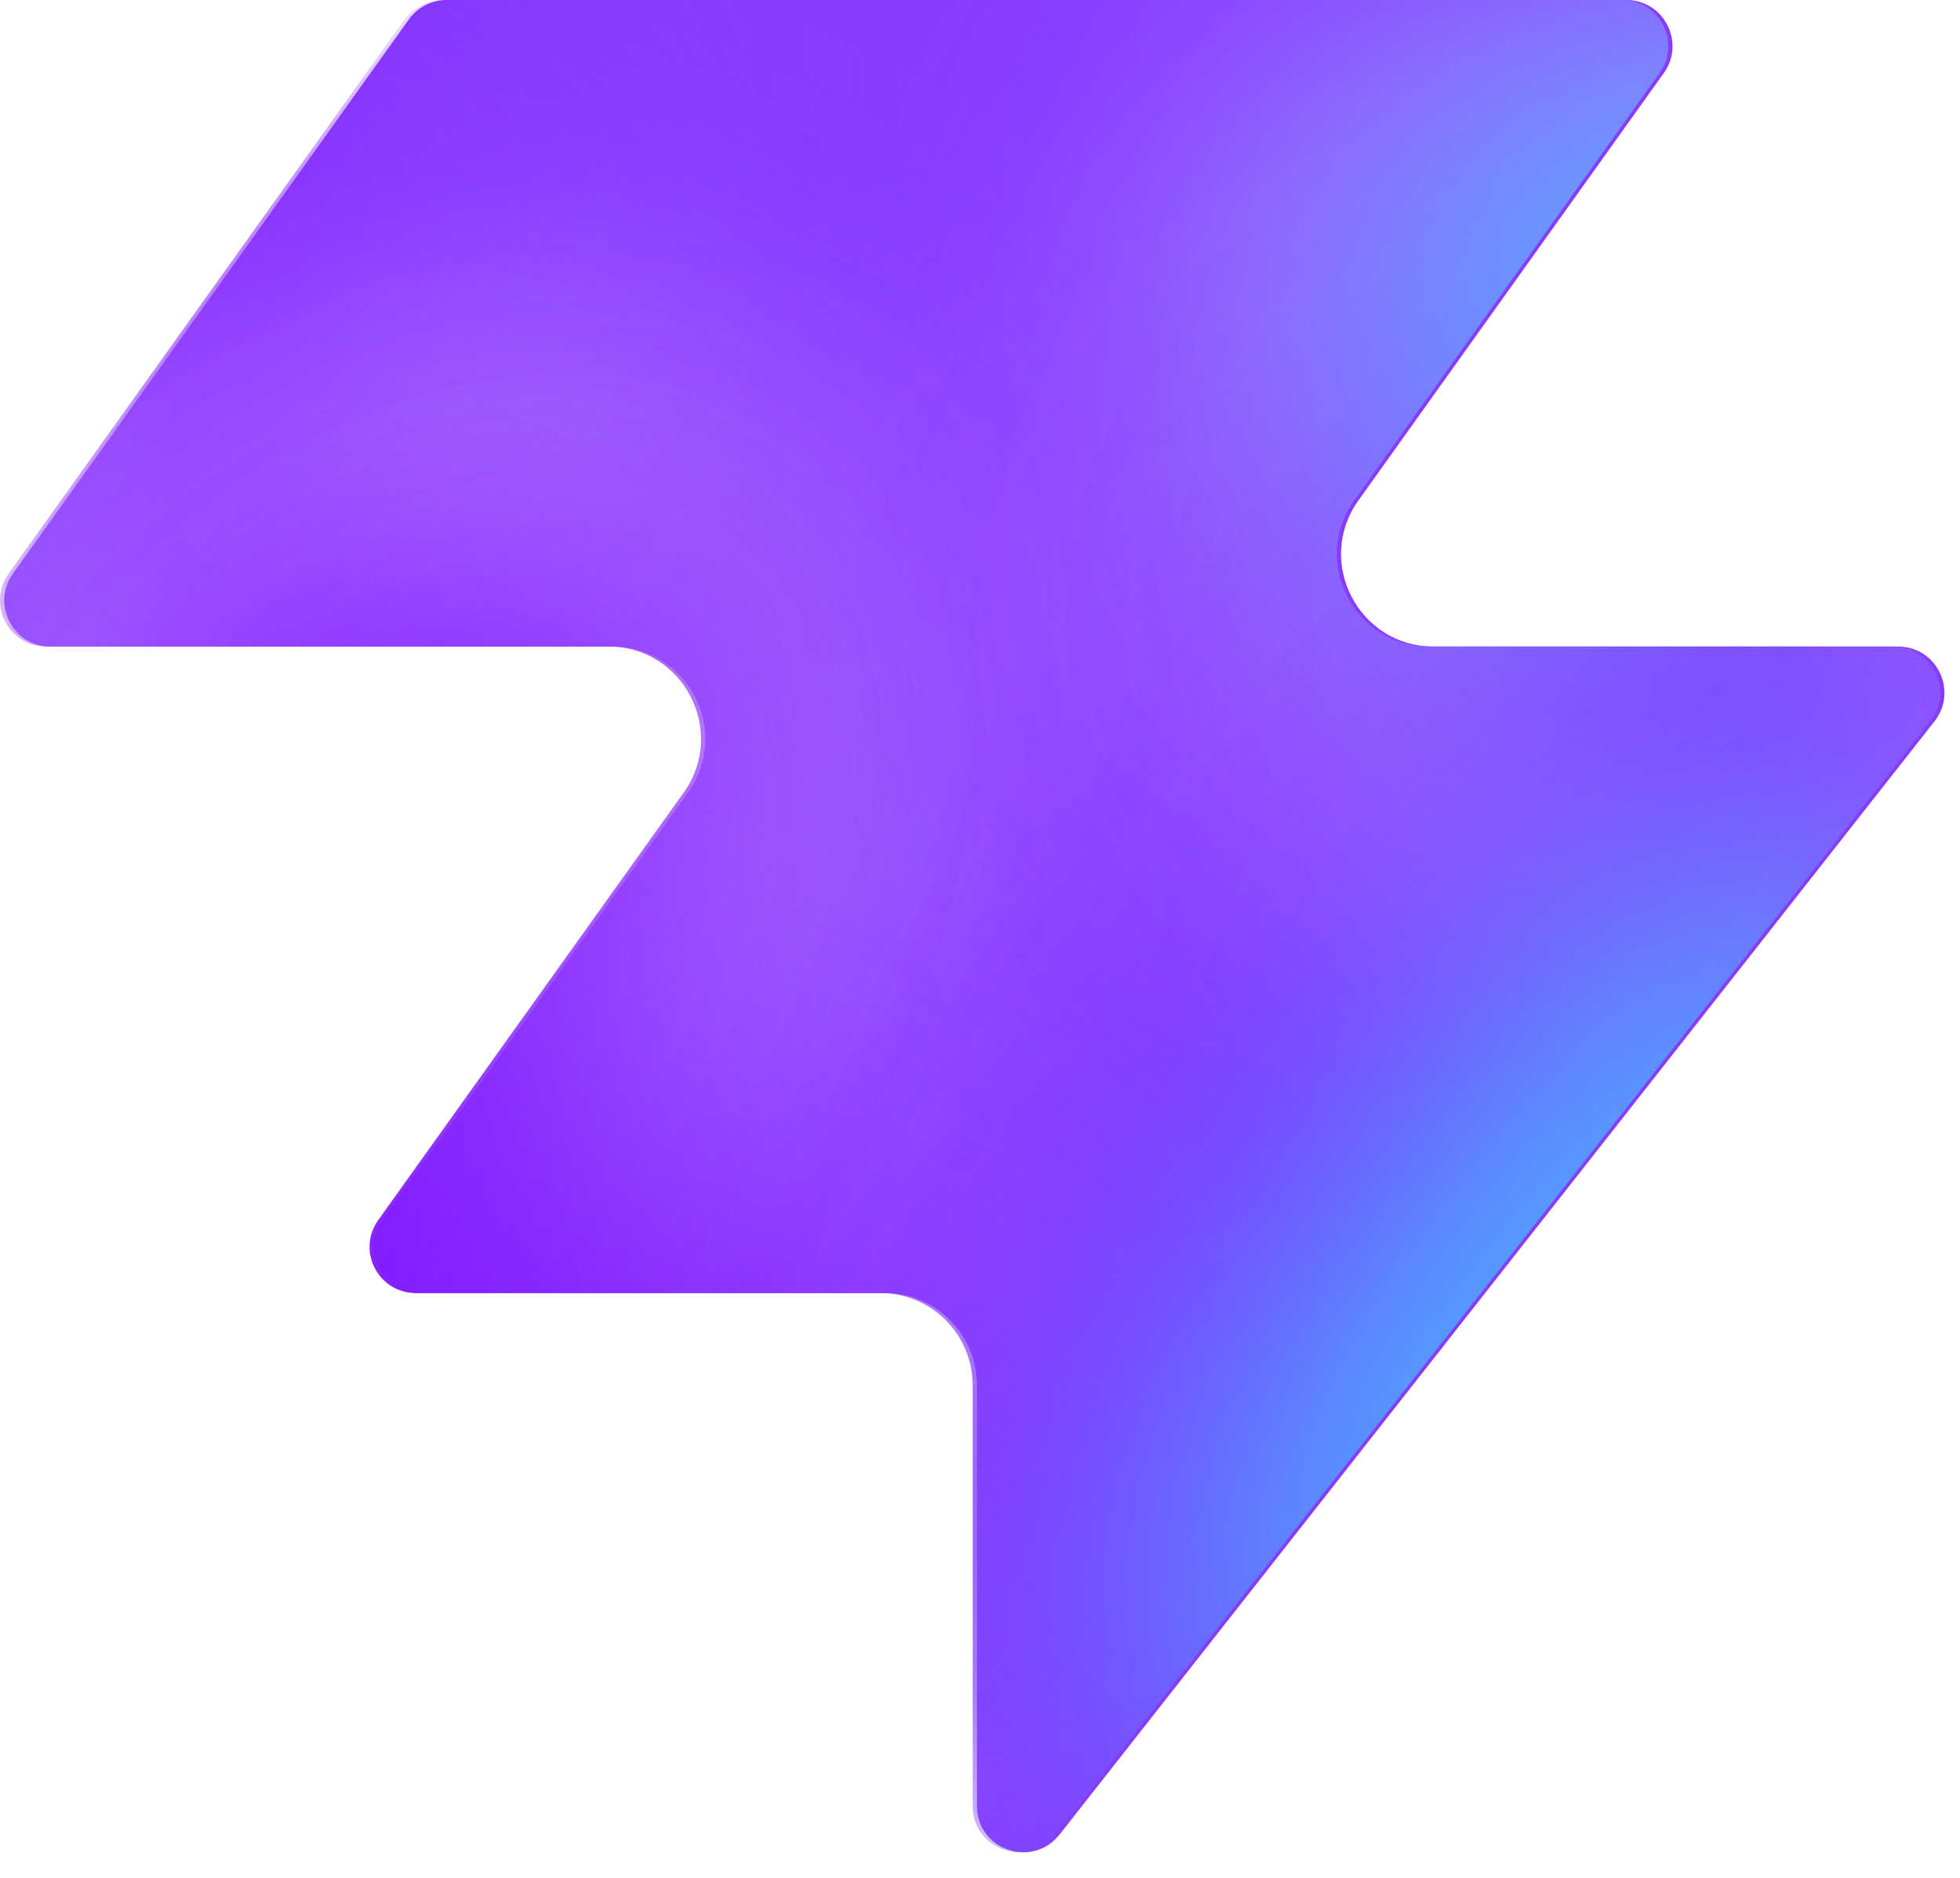
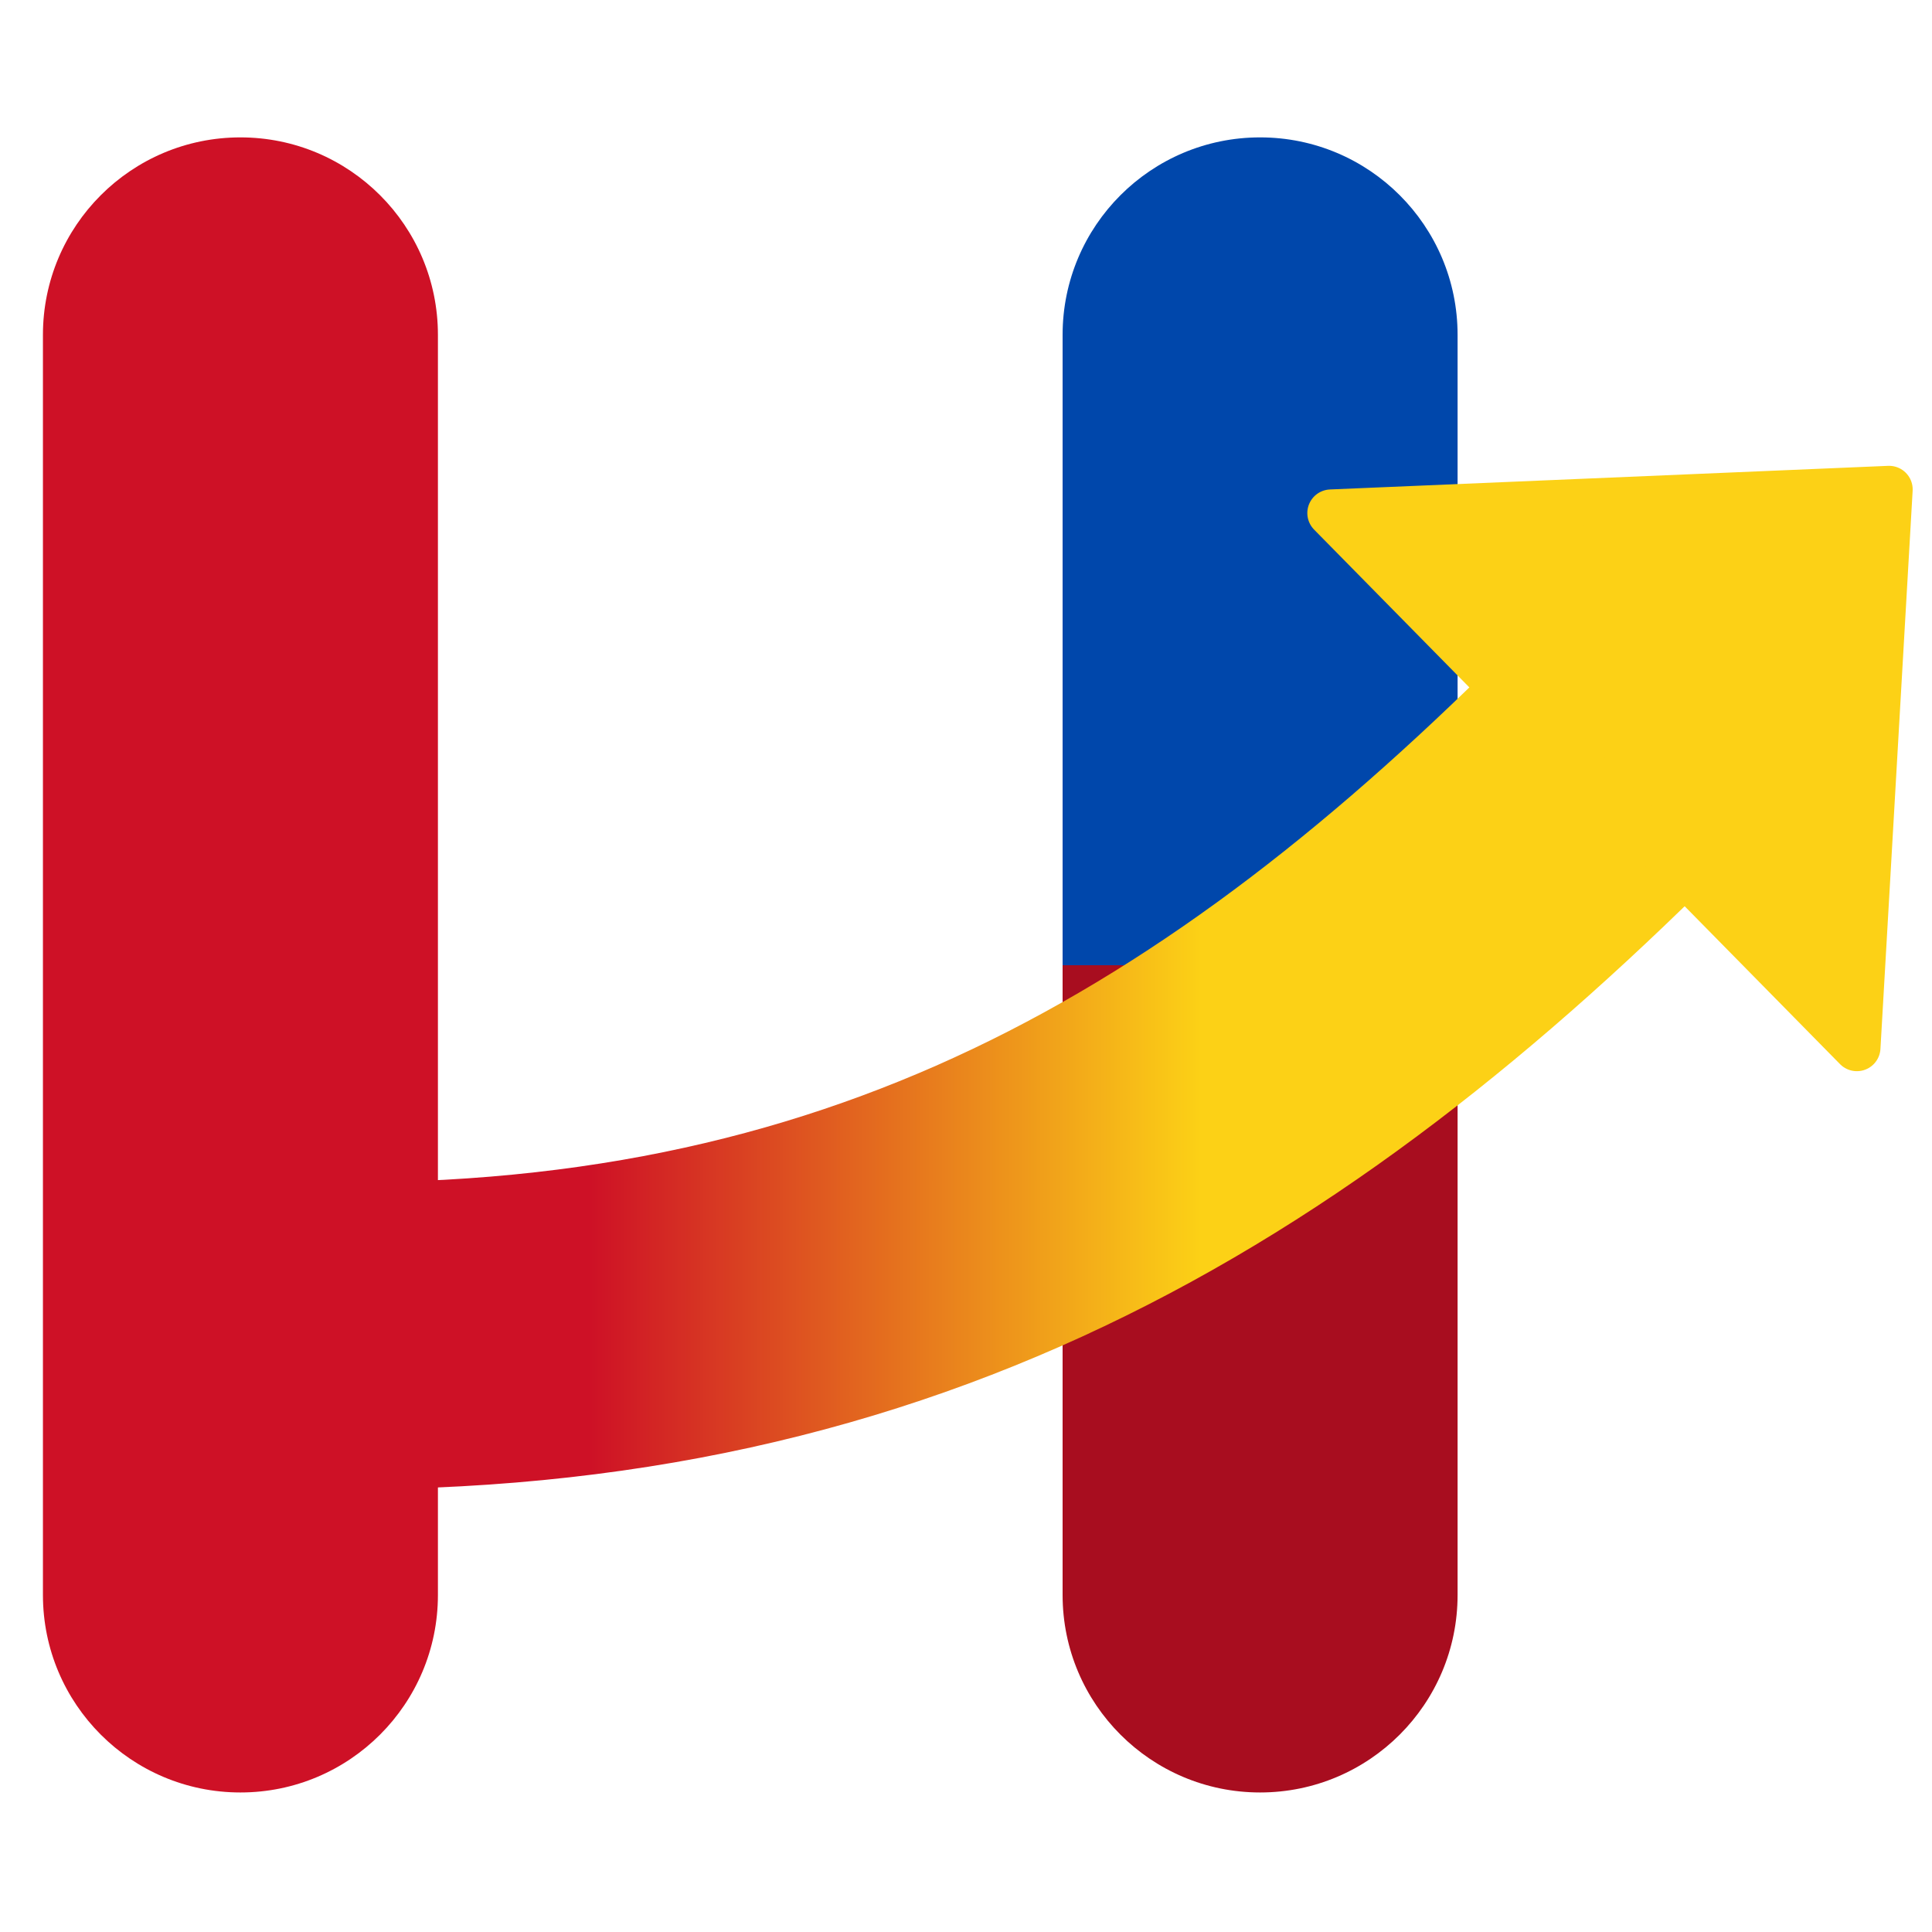
- <svg xmlns="http://www.w3.org/2000/svg" width="48" height="46" fill="none" viewBox="0 0 48 46">
-   <path fill="#863bff" d="M25.946 44.938c-.664.845-2.021.375-2.021-.698V33.937a2.26 2.26 0 0 0-2.262-2.262H10.287c-.92 0-1.456-1.04-.92-1.788l7.48-10.471c1.07-1.497 0-3.578-1.842-3.578H1.237c-.92 0-1.456-1.04-.92-1.788L10.013.474c.214-.297.556-.474.92-.474h28.894c.92 0 1.456 1.04.92 1.788l-7.48 10.471c-1.07 1.498 0 3.579 1.842 3.579h11.377c.943 0 1.473 1.088.89 1.83L25.947 44.94z" style="fill:#863bff;fill:color(display-p3 .525 .23 1);fill-opacity:1" />
-   <mask id="a" width="48" height="46" x="0" y="0" maskUnits="userSpaceOnUse" style="mask-type:alpha">
-     <path fill="#000" d="M25.842 44.938c-.664.844-2.021.375-2.021-.698V33.937a2.26 2.26 0 0 0-2.262-2.262H10.183c-.92 0-1.456-1.04-.92-1.788l7.48-10.471c1.07-1.498 0-3.579-1.842-3.579H1.133c-.92 0-1.456-1.04-.92-1.787L9.91.473c.214-.297.556-.474.92-.474h28.894c.92 0 1.456 1.04.92 1.788l-7.48 10.471c-1.07 1.498 0 3.578 1.842 3.578h11.377c.943 0 1.473 1.088.89 1.832L25.843 44.94z" style="fill:#000;fill-opacity:1" />
-   </mask>
-   <g mask="url(#a)">
-     <g filter="url(#b)">
-       <ellipse cx="5.508" cy="14.704" fill="#ede6ff" rx="5.508" ry="14.704" style="fill:#ede6ff;fill:color(display-p3 .927 .903 1);fill-opacity:1" transform="matrix(.00324 1 1 -.00324 -4.47 31.516)" />
-     </g>
-     <g filter="url(#c)">
-       <ellipse cx="10.399" cy="29.851" fill="#ede6ff" rx="10.399" ry="29.851" style="fill:#ede6ff;fill:color(display-p3 .927 .903 1);fill-opacity:1" transform="matrix(.00324 1 1 -.00324 -39.328 7.883)" />
-     </g>
-     <g filter="url(#d)">
-       <ellipse cx="5.508" cy="30.487" fill="#7e14ff" rx="5.508" ry="30.487" style="fill:#7e14ff;fill:color(display-p3 .492 .077 1);fill-opacity:1" transform="rotate(89.814 -25.913 -14.639)scale(1 -1)" />
-     </g>
-     <g filter="url(#e)">
-       <ellipse cx="5.508" cy="30.599" fill="#7e14ff" rx="5.508" ry="30.599" style="fill:#7e14ff;fill:color(display-p3 .492 .077 1);fill-opacity:1" transform="rotate(89.814 -32.644 -3.334)scale(1 -1)" />
-     </g>
-     <g filter="url(#f)">
-       <ellipse cx="5.508" cy="30.599" fill="#7e14ff" rx="5.508" ry="30.599" style="fill:#7e14ff;fill:color(display-p3 .492 .077 1);fill-opacity:1" transform="matrix(.00324 1 1 -.00324 -34.34 30.47)" />
-     </g>
-     <g filter="url(#g)">
-       <ellipse cx="14.072" cy="22.078" fill="#ede6ff" rx="14.072" ry="22.078" style="fill:#ede6ff;fill:color(display-p3 .927 .903 1);fill-opacity:1" transform="rotate(93.35 24.506 48.493)scale(-1 1)" />
-     </g>
-     <g filter="url(#h)">
-       <ellipse cx="3.47" cy="21.501" fill="#7e14ff" rx="3.47" ry="21.501" style="fill:#7e14ff;fill:color(display-p3 .492 .077 1);fill-opacity:1" transform="rotate(89.009 28.708 47.59)scale(-1 1)" />
-     </g>
-     <g filter="url(#i)">
-       <ellipse cx="3.47" cy="21.501" fill="#7e14ff" rx="3.47" ry="21.501" style="fill:#7e14ff;fill:color(display-p3 .492 .077 1);fill-opacity:1" transform="rotate(89.009 28.708 47.59)scale(-1 1)" />
-     </g>
-     <g filter="url(#j)">
-       <ellipse cx=".387" cy="8.972" fill="#7e14ff" rx="4.407" ry="29.108" style="fill:#7e14ff;fill:color(display-p3 .492 .077 1);fill-opacity:1" transform="rotate(39.51 .387 8.972)" />
-     </g>
-     <g filter="url(#k)">
-       <ellipse cx="47.523" cy="-6.092" fill="#7e14ff" rx="4.407" ry="29.108" style="fill:#7e14ff;fill:color(display-p3 .492 .077 1);fill-opacity:1" transform="rotate(37.892 47.523 -6.092)" />
-     </g>
-     <g filter="url(#l)">
-       <ellipse cx="41.412" cy="6.333" fill="#47bfff" rx="5.971" ry="9.665" style="fill:#47bfff;fill:color(display-p3 .28 .748 1);fill-opacity:1" transform="rotate(37.892 41.412 6.333)" />
-     </g>
-     <g filter="url(#m)">
-       <ellipse cx="-1.879" cy="38.332" fill="#7e14ff" rx="4.407" ry="29.108" style="fill:#7e14ff;fill:color(display-p3 .492 .077 1);fill-opacity:1" transform="rotate(37.892 -1.88 38.332)" />
-     </g>
-     <g filter="url(#n)">
-       <ellipse cx="-1.879" cy="38.332" fill="#7e14ff" rx="4.407" ry="29.108" style="fill:#7e14ff;fill:color(display-p3 .492 .077 1);fill-opacity:1" transform="rotate(37.892 -1.88 38.332)" />
-     </g>
-     <g filter="url(#o)">
-       <ellipse cx="35.651" cy="29.907" fill="#7e14ff" rx="4.407" ry="29.108" style="fill:#7e14ff;fill:color(display-p3 .492 .077 1);fill-opacity:1" transform="rotate(37.892 35.651 29.907)" />
-     </g>
-     <g filter="url(#p)">
-       <ellipse cx="38.418" cy="32.4" fill="#47bfff" rx="5.971" ry="15.297" style="fill:#47bfff;fill:color(display-p3 .28 .748 1);fill-opacity:1" transform="rotate(37.892 38.418 32.4)" />
-     </g>
+ <svg xmlns="http://www.w3.org/2000/svg" viewBox="605 -40 900 900">
+   <defs>
+     <linearGradient id="hrl" x1="0" y1="0" x2="0" y2="771" gradientUnits="userSpaceOnUse">
+       <stop offset="0.5" stop-color="#a80d1f" />
+       <stop offset="0.5" stop-color="#0047ab" />
+     </linearGradient>
+     <linearGradient id="hsl" x1="785" y1="0" x2="1259" y2="0" gradientUnits="userSpaceOnUse">
+       <stop offset="0.15" stop-color="#ce1126" />
+       <stop offset="0.75" stop-color="#fcd116" />
+     </linearGradient>
+   </defs>
+   <g transform="translate(24 795) scale(1 -1)">
+     <rect x="601" y="0" width="184" height="771" rx="92" fill="#ce1126" />
+     <rect x="1076" y="0" width="184" height="771" rx="92" fill="url(#hrl)" />
+     <path d="M693 214C968 200 1149 300 1323 471" fill="none" stroke="url(#hsl)" stroke-width="143" stroke-linecap="round" />
+     <path d="M1461 607L1201 596L1446 347Z" fill="#fcd116" stroke="#fcd116" stroke-width="22" stroke-linejoin="round" />
  </g>
-   <defs>
-     <filter id="b" width="60.045" height="41.654" x="-19.77" y="16.149" color-interpolation-filters="sRGB" filterUnits="userSpaceOnUse">
-       <feFlood flood-opacity="0" result="BackgroundImageFix" />
-       <feBlend in="SourceGraphic" in2="BackgroundImageFix" result="shape" />
-       <feGaussianBlur result="effect1_foregroundBlur_2002_17158" stdDeviation="7.659" />
-     </filter>
-     <filter id="c" width="90.34" height="51.437" x="-54.613" y="-7.533" color-interpolation-filters="sRGB" filterUnits="userSpaceOnUse">
-       <feFlood flood-opacity="0" result="BackgroundImageFix" />
-       <feBlend in="SourceGraphic" in2="BackgroundImageFix" result="shape" />
-       <feGaussianBlur result="effect1_foregroundBlur_2002_17158" stdDeviation="7.659" />
-     </filter>
-     <filter id="d" width="79.355" height="29.4" x="-49.64" y="2.03" color-interpolation-filters="sRGB" filterUnits="userSpaceOnUse">
-       <feFlood flood-opacity="0" result="BackgroundImageFix" />
-       <feBlend in="SourceGraphic" in2="BackgroundImageFix" result="shape" />
-       <feGaussianBlur result="effect1_foregroundBlur_2002_17158" stdDeviation="4.596" />
-     </filter>
-     <filter id="e" width="79.579" height="29.4" x="-45.045" y="20.029" color-interpolation-filters="sRGB" filterUnits="userSpaceOnUse">
-       <feFlood flood-opacity="0" result="BackgroundImageFix" />
-       <feBlend in="SourceGraphic" in2="BackgroundImageFix" result="shape" />
-       <feGaussianBlur result="effect1_foregroundBlur_2002_17158" stdDeviation="4.596" />
-     </filter>
-     <filter id="f" width="79.579" height="29.4" x="-43.513" y="21.178" color-interpolation-filters="sRGB" filterUnits="userSpaceOnUse">
-       <feFlood flood-opacity="0" result="BackgroundImageFix" />
-       <feBlend in="SourceGraphic" in2="BackgroundImageFix" result="shape" />
-       <feGaussianBlur result="effect1_foregroundBlur_2002_17158" stdDeviation="4.596" />
-     </filter>
-     <filter id="g" width="74.749" height="58.852" x="15.756" y="-17.901" color-interpolation-filters="sRGB" filterUnits="userSpaceOnUse">
-       <feFlood flood-opacity="0" result="BackgroundImageFix" />
-       <feBlend in="SourceGraphic" in2="BackgroundImageFix" result="shape" />
-       <feGaussianBlur result="effect1_foregroundBlur_2002_17158" stdDeviation="7.659" />
-     </filter>
-     <filter id="h" width="61.377" height="25.362" x="23.548" y="2.284" color-interpolation-filters="sRGB" filterUnits="userSpaceOnUse">
-       <feFlood flood-opacity="0" result="BackgroundImageFix" />
-       <feBlend in="SourceGraphic" in2="BackgroundImageFix" result="shape" />
-       <feGaussianBlur result="effect1_foregroundBlur_2002_17158" stdDeviation="4.596" />
-     </filter>
-     <filter id="i" width="61.377" height="25.362" x="23.548" y="2.284" color-interpolation-filters="sRGB" filterUnits="userSpaceOnUse">
-       <feFlood flood-opacity="0" result="BackgroundImageFix" />
-       <feBlend in="SourceGraphic" in2="BackgroundImageFix" result="shape" />
-       <feGaussianBlur result="effect1_foregroundBlur_2002_17158" stdDeviation="4.596" />
-     </filter>
-     <filter id="j" width="56.045" height="63.649" x="-27.636" y="-22.853" color-interpolation-filters="sRGB" filterUnits="userSpaceOnUse">
-       <feFlood flood-opacity="0" result="BackgroundImageFix" />
-       <feBlend in="SourceGraphic" in2="BackgroundImageFix" result="shape" />
-       <feGaussianBlur result="effect1_foregroundBlur_2002_17158" stdDeviation="4.596" />
-     </filter>
-     <filter id="k" width="54.814" height="64.646" x="20.116" y="-38.415" color-interpolation-filters="sRGB" filterUnits="userSpaceOnUse">
-       <feFlood flood-opacity="0" result="BackgroundImageFix" />
-       <feBlend in="SourceGraphic" in2="BackgroundImageFix" result="shape" />
-       <feGaussianBlur result="effect1_foregroundBlur_2002_17158" stdDeviation="4.596" />
-     </filter>
-     <filter id="l" width="33.541" height="35.313" x="24.641" y="-11.323" color-interpolation-filters="sRGB" filterUnits="userSpaceOnUse">
-       <feFlood flood-opacity="0" result="BackgroundImageFix" />
-       <feBlend in="SourceGraphic" in2="BackgroundImageFix" result="shape" />
-       <feGaussianBlur result="effect1_foregroundBlur_2002_17158" stdDeviation="4.596" />
-     </filter>
-     <filter id="m" width="54.814" height="64.646" x="-29.286" y="6.009" color-interpolation-filters="sRGB" filterUnits="userSpaceOnUse">
-       <feFlood flood-opacity="0" result="BackgroundImageFix" />
-       <feBlend in="SourceGraphic" in2="BackgroundImageFix" result="shape" />
-       <feGaussianBlur result="effect1_foregroundBlur_2002_17158" stdDeviation="4.596" />
-     </filter>
-     <filter id="n" width="54.814" height="64.646" x="-29.286" y="6.009" color-interpolation-filters="sRGB" filterUnits="userSpaceOnUse">
-       <feFlood flood-opacity="0" result="BackgroundImageFix" />
-       <feBlend in="SourceGraphic" in2="BackgroundImageFix" result="shape" />
-       <feGaussianBlur result="effect1_foregroundBlur_2002_17158" stdDeviation="4.596" />
-     </filter>
-     <filter id="o" width="54.814" height="64.646" x="8.244" y="-2.416" color-interpolation-filters="sRGB" filterUnits="userSpaceOnUse">
-       <feFlood flood-opacity="0" result="BackgroundImageFix" />
-       <feBlend in="SourceGraphic" in2="BackgroundImageFix" result="shape" />
-       <feGaussianBlur result="effect1_foregroundBlur_2002_17158" stdDeviation="4.596" />
-     </filter>
-     <filter id="p" width="39.409" height="43.623" x="18.713" y="10.588" color-interpolation-filters="sRGB" filterUnits="userSpaceOnUse">
-       <feFlood flood-opacity="0" result="BackgroundImageFix" />
-       <feBlend in="SourceGraphic" in2="BackgroundImageFix" result="shape" />
-       <feGaussianBlur result="effect1_foregroundBlur_2002_17158" stdDeviation="4.596" />
-     </filter>
-   </defs>
</svg>
